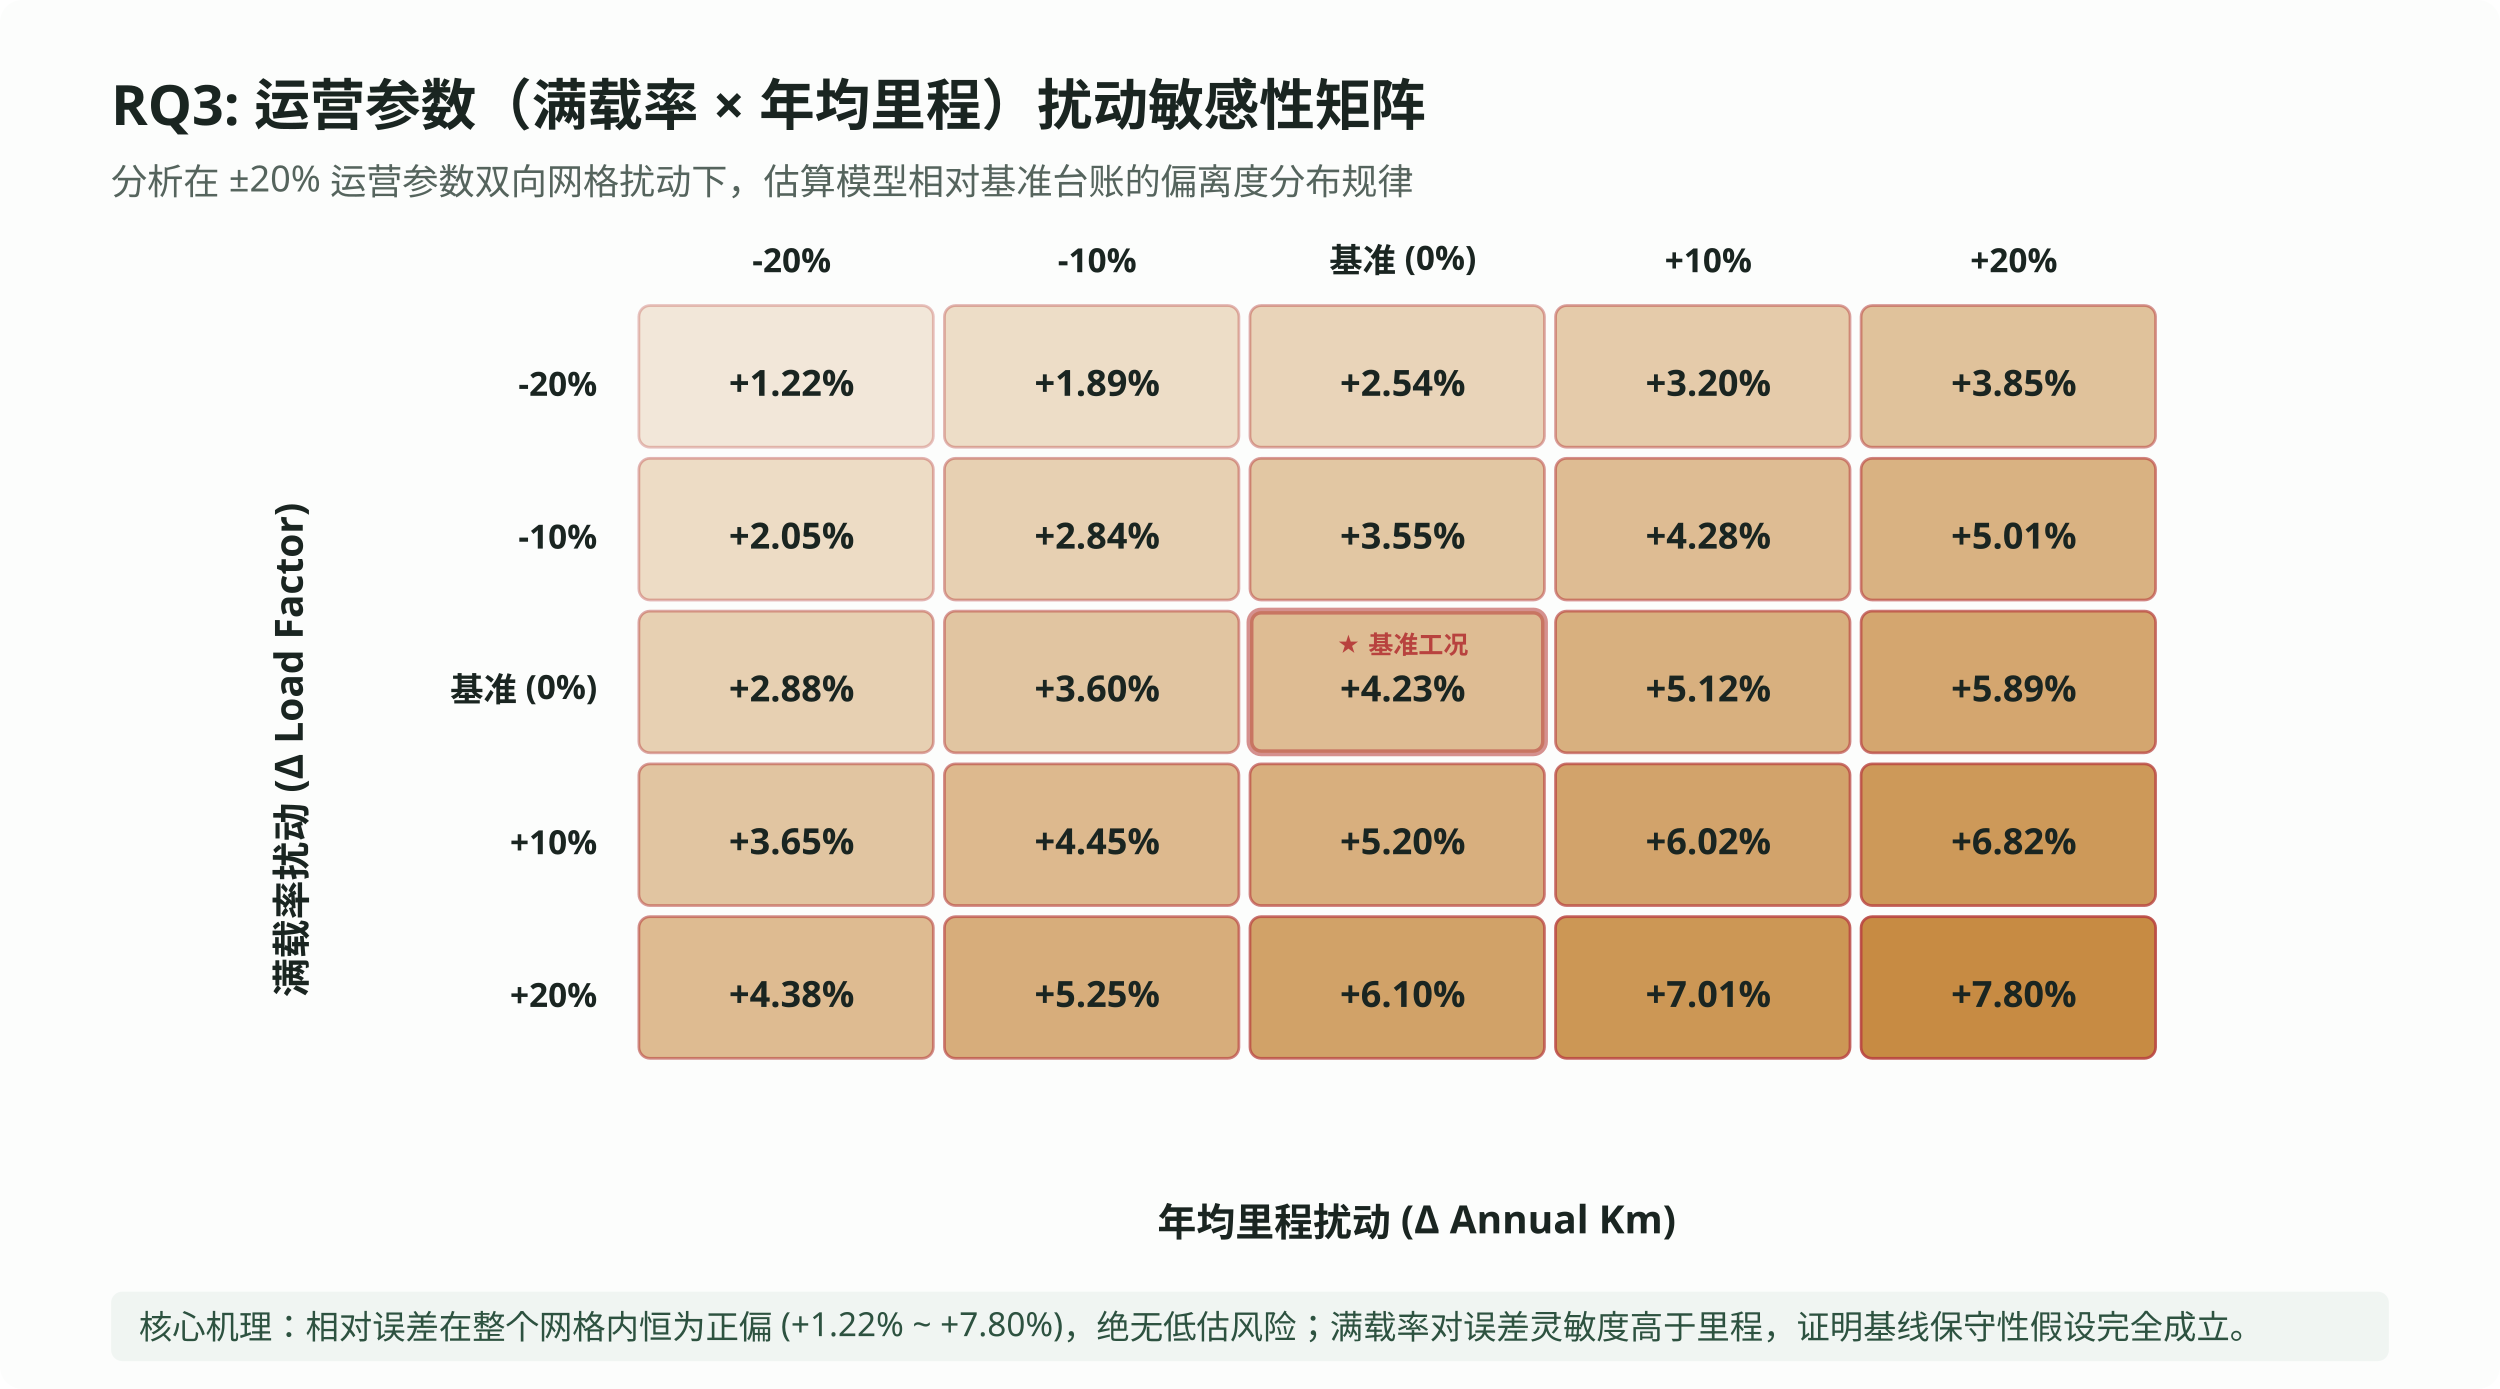
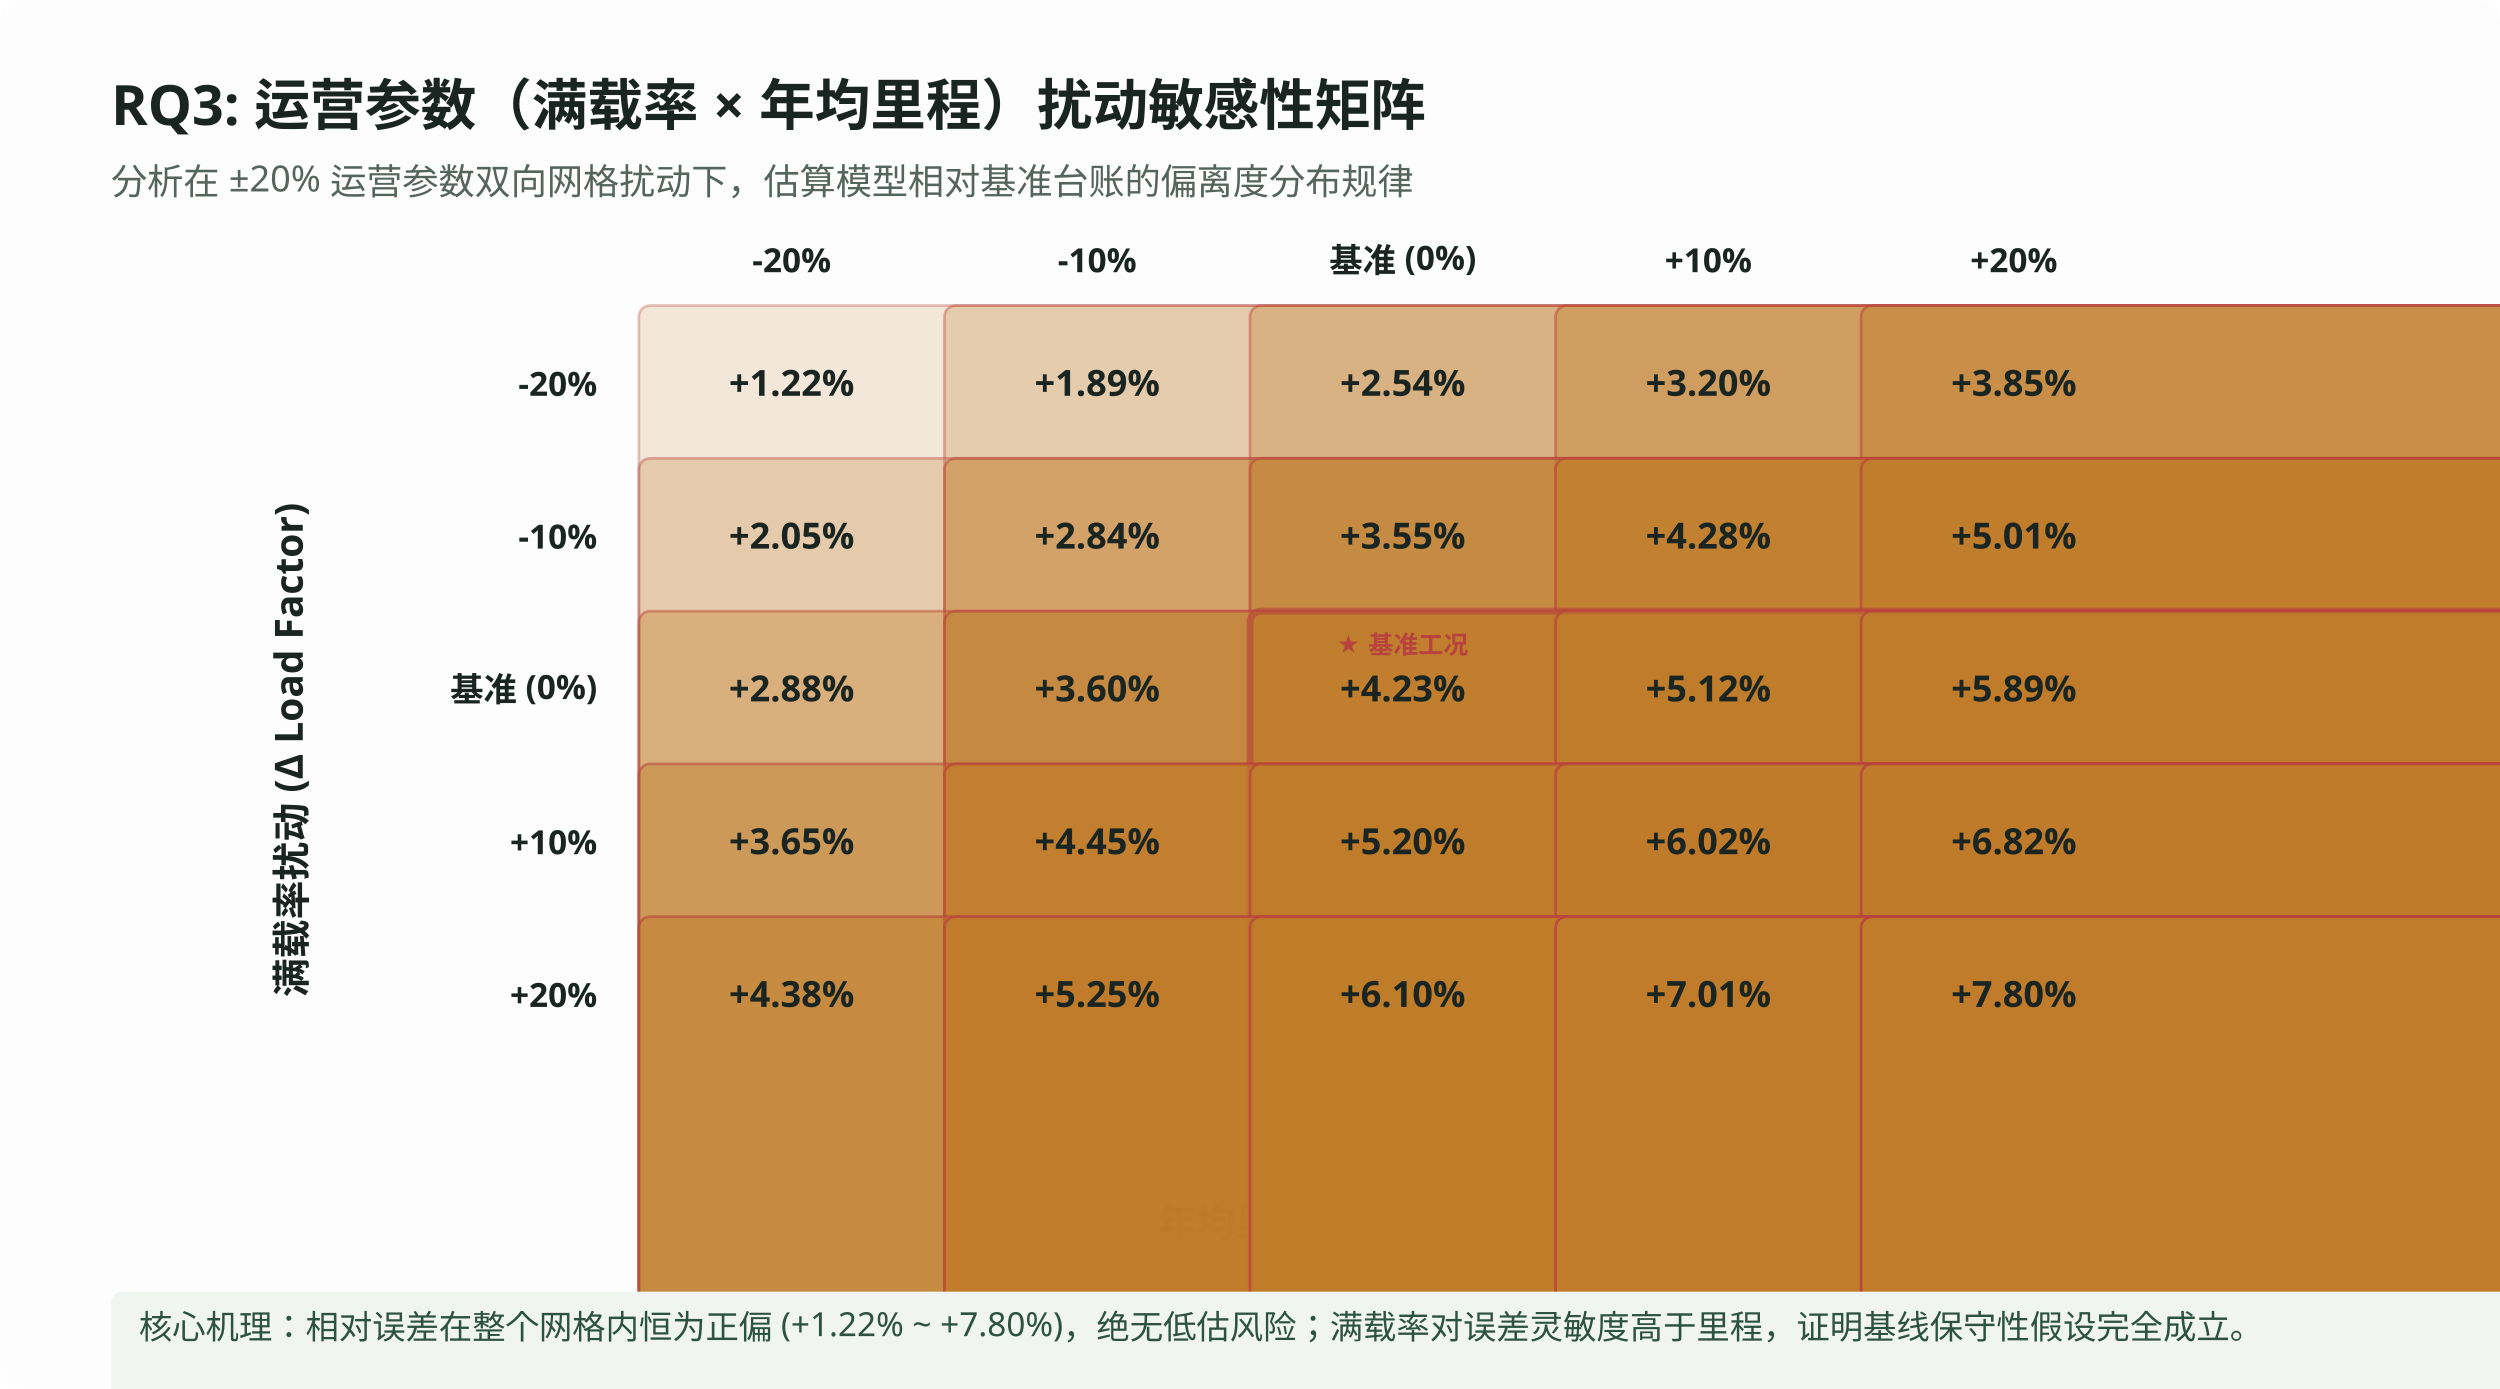
- <svg xmlns="http://www.w3.org/2000/svg" viewBox="0 0 900 500" width="100%" height="100%" style="background:#ffffff; font-family:'Segoe UI', 'PingFang SC', 'Microsoft YaHei', sans-serif;">
+ <svg xmlns="http://www.w3.org/2000/svg" viewBox="0 0 900 500" width="900" height="500" style="background:#ffffff; font-family:'Segoe UI', 'PingFang SC', 'Microsoft YaHei', sans-serif;">
  <rect width="900" height="500" fill="#fcfdfc" rx="8" />
  <text x="40" y="45" font-size="20" font-weight="bold" fill="#1a2521">RQ3: 运营参数（满载率 × 年均里程）扰动敏感性矩阵</text>
  <text x="40" y="70" font-size="13" fill="#55645d">分析在 ±20% 运营参数双向网格扰动下，估算模型相对基准台账的偏离度分布规律</text>
  <text x="110" y="270" font-size="14" font-weight="bold" fill="#1a2521" text-anchor="middle" transform="rotate(-90, 110, 270)">满载率扰动 (Δ Load Factor)</text>
  <text x="510" y="445" font-size="14" font-weight="bold" fill="#1a2521" text-anchor="middle">年均里程扰动 (Δ Annual Km)</text>
  <text x="285.0" y="98" font-size="12" font-weight="600" fill="#1a2521" text-anchor="middle">-20%</text>
  <text x="395.0" y="98" font-size="12" font-weight="600" fill="#1a2521" text-anchor="middle">-10%</text>
  <text x="505.0" y="98" font-size="12" font-weight="600" fill="#1a2521" text-anchor="middle">基准 (0%)</text>
  <text x="615.0" y="98" font-size="12" font-weight="600" fill="#1a2521" text-anchor="middle">+10%</text>
  <text x="725.0" y="98" font-size="12" font-weight="600" fill="#1a2521" text-anchor="middle">+20%</text>
  <text x="215" y="142.5" font-size="12" font-weight="600" fill="#1a2521" text-anchor="end">-20%</text>
-   <rect x="230" y="110" width="106" height="51" fill="rgba(192, 124, 42, 0.17)" stroke="rgba(184, 66, 62, 0.32)" stroke-width="1" rx="4" />
+   <rect x="230" y="110" width="900" height="500" fill="rgba(192, 124, 42, 0.17)" stroke="rgba(184, 66, 62, 0.32)" stroke-width="1" rx="4" />
  <text x="285.0" y="142.5" font-size="13" font-weight="bold" fill="#1a2521" text-anchor="middle">+1.22%</text>
-   <rect x="340" y="110" width="106" height="51" fill="rgba(192, 124, 42, 0.25)" stroke="rgba(184, 66, 62, 0.38)" stroke-width="1" rx="4" />
+   <rect x="340" y="110" width="900" height="500" fill="rgba(192, 124, 42, 0.25)" stroke="rgba(184, 66, 62, 0.38)" stroke-width="1" rx="4" />
  <text x="395.0" y="142.5" font-size="13" font-weight="bold" fill="#1a2521" text-anchor="middle">+1.89%</text>
-   <rect x="450" y="110" width="106" height="51" fill="rgba(192, 124, 42, 0.32)" stroke="rgba(184, 66, 62, 0.43)" stroke-width="1" rx="4" />
+   <rect x="450" y="110" width="900" height="500" fill="rgba(192, 124, 42, 0.32)" stroke="rgba(184, 66, 62, 0.43)" stroke-width="1" rx="4" />
  <text x="505.0" y="142.5" font-size="13" font-weight="bold" fill="#1a2521" text-anchor="middle">+2.54%</text>
-   <rect x="560" y="110" width="106" height="51" fill="rgba(192, 124, 42, 0.39)" stroke="rgba(184, 66, 62, 0.49)" stroke-width="1" rx="4" />
+   <rect x="560" y="110" width="900" height="500" fill="rgba(192, 124, 42, 0.39)" stroke="rgba(184, 66, 62, 0.49)" stroke-width="1" rx="4" />
  <text x="615.0" y="142.5" font-size="13" font-weight="bold" fill="#1a2521" text-anchor="middle">+3.20%</text>
-   <rect x="670" y="110" width="106" height="51" fill="rgba(192, 124, 42, 0.46)" stroke="rgba(184, 66, 62, 0.54)" stroke-width="1" rx="4" />
+   <rect x="670" y="110" width="900" height="500" fill="rgba(192, 124, 42, 0.46)" stroke="rgba(184, 66, 62, 0.54)" stroke-width="1" rx="4" />
  <text x="725.0" y="142.5" font-size="13" font-weight="bold" fill="#1a2521" text-anchor="middle">+3.85%</text>
  <text x="215" y="197.5" font-size="12" font-weight="600" fill="#1a2521" text-anchor="end">-10%</text>
-   <rect x="230" y="165" width="106" height="51" fill="rgba(192, 124, 42, 0.26)" stroke="rgba(184, 66, 62, 0.39)" stroke-width="1" rx="4" />
+   <rect x="230" y="165" width="900" height="500" fill="rgba(192, 124, 42, 0.26)" stroke="rgba(184, 66, 62, 0.39)" stroke-width="1" rx="4" />
  <text x="285.0" y="197.5" font-size="13" font-weight="bold" fill="#1a2521" text-anchor="middle">+2.05%</text>
-   <rect x="340" y="165" width="106" height="51" fill="rgba(192, 124, 42, 0.35)" stroke="rgba(184, 66, 62, 0.46)" stroke-width="1" rx="4" />
+   <rect x="340" y="165" width="900" height="500" fill="rgba(192, 124, 42, 0.35)" stroke="rgba(184, 66, 62, 0.46)" stroke-width="1" rx="4" />
  <text x="395.0" y="197.5" font-size="13" font-weight="bold" fill="#1a2521" text-anchor="middle">+2.84%</text>
-   <rect x="450" y="165" width="106" height="51" fill="rgba(192, 124, 42, 0.42)" stroke="rgba(184, 66, 62, 0.52)" stroke-width="1" rx="4" />
+   <rect x="450" y="165" width="900" height="500" fill="rgba(192, 124, 42, 0.42)" stroke="rgba(184, 66, 62, 0.52)" stroke-width="1" rx="4" />
  <text x="505.0" y="197.5" font-size="13" font-weight="bold" fill="#1a2521" text-anchor="middle">+3.55%</text>
-   <rect x="560" y="165" width="106" height="51" fill="rgba(192, 124, 42, 0.50)" stroke="rgba(184, 66, 62, 0.58)" stroke-width="1" rx="4" />
+   <rect x="560" y="165" width="900" height="500" fill="rgba(192, 124, 42, 0.50)" stroke="rgba(184, 66, 62, 0.58)" stroke-width="1" rx="4" />
  <text x="615.0" y="197.5" font-size="13" font-weight="bold" fill="#1a2521" text-anchor="middle">+4.28%</text>
-   <rect x="670" y="165" width="106" height="51" fill="rgba(192, 124, 42, 0.58)" stroke="rgba(184, 66, 62, 0.64)" stroke-width="1" rx="4" />
+   <rect x="670" y="165" width="900" height="500" fill="rgba(192, 124, 42, 0.58)" stroke="rgba(184, 66, 62, 0.64)" stroke-width="1" rx="4" />
  <text x="725.0" y="197.5" font-size="13" font-weight="bold" fill="#1a2521" text-anchor="middle">+5.01%</text>
  <text x="215" y="252.5" font-size="12" font-weight="600" fill="#1a2521" text-anchor="end">基准 (0%)</text>
-   <rect x="230" y="220" width="106" height="51" fill="rgba(192, 124, 42, 0.35)" stroke="rgba(184, 66, 62, 0.46)" stroke-width="1" rx="4" />
+   <rect x="230" y="220" width="900" height="500" fill="rgba(192, 124, 42, 0.35)" stroke="rgba(184, 66, 62, 0.46)" stroke-width="1" rx="4" />
  <text x="285.0" y="252.5" font-size="13" font-weight="bold" fill="#1a2521" text-anchor="middle">+2.88%</text>
-   <rect x="340" y="220" width="106" height="51" fill="rgba(192, 124, 42, 0.43)" stroke="rgba(184, 66, 62, 0.52)" stroke-width="1" rx="4" />
+   <rect x="340" y="220" width="900" height="500" fill="rgba(192, 124, 42, 0.43)" stroke="rgba(184, 66, 62, 0.52)" stroke-width="1" rx="4" />
  <text x="395.0" y="252.5" font-size="13" font-weight="bold" fill="#1a2521" text-anchor="middle">+3.60%</text>
-   <rect x="450" y="220" width="106" height="51" fill="rgba(192, 124, 42, 0.50)" stroke="rgba(184, 66, 62, 0.58)" stroke-width="2.5" rx="4" />
+   <rect x="450" y="220" width="900" height="500" fill="rgba(192, 124, 42, 0.50)" stroke="rgba(184, 66, 62, 0.58)" stroke-width="2.5" rx="4" />
  <text x="505.0" y="252.5" font-size="13" font-weight="bold" fill="#1a2521" text-anchor="middle">+4.23%</text>
  <text x="505.0" y="235" font-size="9" font-weight="bold" fill="#b8423e" text-anchor="middle">★ 基准工况</text>
-   <rect x="560" y="220" width="106" height="51" fill="rgba(192, 124, 42, 0.59)" stroke="rgba(184, 66, 62, 0.65)" stroke-width="1" rx="4" />
+   <rect x="560" y="220" width="900" height="500" fill="rgba(192, 124, 42, 0.59)" stroke="rgba(184, 66, 62, 0.65)" stroke-width="1" rx="4" />
  <text x="615.0" y="252.5" font-size="13" font-weight="bold" fill="#1a2521" text-anchor="middle">+5.12%</text>
-   <rect x="670" y="220" width="106" height="51" fill="rgba(192, 124, 42, 0.67)" stroke="rgba(184, 66, 62, 0.72)" stroke-width="1" rx="4" />
+   <rect x="670" y="220" width="900" height="500" fill="rgba(192, 124, 42, 0.67)" stroke="rgba(184, 66, 62, 0.72)" stroke-width="1" rx="4" />
  <text x="725.0" y="252.5" font-size="13" font-weight="bold" fill="#1a2521" text-anchor="middle">+5.89%</text>
  <text x="215" y="307.5" font-size="12" font-weight="600" fill="#1a2521" text-anchor="end">+10%</text>
-   <rect x="230" y="275" width="106" height="51" fill="rgba(192, 124, 42, 0.43)" stroke="rgba(184, 66, 62, 0.53)" stroke-width="1" rx="4" />
+   <rect x="230" y="275" width="900" height="500" fill="rgba(192, 124, 42, 0.43)" stroke="rgba(184, 66, 62, 0.53)" stroke-width="1" rx="4" />
  <text x="285.0" y="307.5" font-size="13" font-weight="bold" fill="#1a2521" text-anchor="middle">+3.65%</text>
-   <rect x="340" y="275" width="106" height="51" fill="rgba(192, 124, 42, 0.52)" stroke="rgba(184, 66, 62, 0.60)" stroke-width="1" rx="4" />
+   <rect x="340" y="275" width="900" height="500" fill="rgba(192, 124, 42, 0.52)" stroke="rgba(184, 66, 62, 0.60)" stroke-width="1" rx="4" />
  <text x="395.0" y="307.5" font-size="13" font-weight="bold" fill="#1a2521" text-anchor="middle">+4.45%</text>
-   <rect x="450" y="275" width="106" height="51" fill="rgba(192, 124, 42, 0.60)" stroke="rgba(184, 66, 62, 0.66)" stroke-width="1" rx="4" />
+   <rect x="450" y="275" width="900" height="500" fill="rgba(192, 124, 42, 0.60)" stroke="rgba(184, 66, 62, 0.66)" stroke-width="1" rx="4" />
  <text x="505.0" y="307.5" font-size="13" font-weight="bold" fill="#1a2521" text-anchor="middle">+5.20%</text>
-   <rect x="560" y="275" width="106" height="51" fill="rgba(192, 124, 42, 0.69)" stroke="rgba(184, 66, 62, 0.73)" stroke-width="1" rx="4" />
+   <rect x="560" y="275" width="900" height="500" fill="rgba(192, 124, 42, 0.69)" stroke="rgba(184, 66, 62, 0.73)" stroke-width="1" rx="4" />
  <text x="615.0" y="307.5" font-size="13" font-weight="bold" fill="#1a2521" text-anchor="middle">+6.02%</text>
-   <rect x="670" y="275" width="106" height="51" fill="rgba(192, 124, 42, 0.77)" stroke="rgba(184, 66, 62, 0.80)" stroke-width="1" rx="4" />
+   <rect x="670" y="275" width="900" height="500" fill="rgba(192, 124, 42, 0.77)" stroke="rgba(184, 66, 62, 0.80)" stroke-width="1" rx="4" />
  <text x="725.0" y="307.5" font-size="13" font-weight="bold" fill="#1a2521" text-anchor="middle">+6.82%</text>
  <text x="215" y="362.5" font-size="12" font-weight="600" fill="#1a2521" text-anchor="end">+20%</text>
-   <rect x="230" y="330" width="106" height="51" fill="rgba(192, 124, 42, 0.51)" stroke="rgba(184, 66, 62, 0.59)" stroke-width="1" rx="4" />
+   <rect x="230" y="330" width="900" height="500" fill="rgba(192, 124, 42, 0.51)" stroke="rgba(184, 66, 62, 0.59)" stroke-width="1" rx="4" />
  <text x="285.0" y="362.5" font-size="13" font-weight="bold" fill="#1a2521" text-anchor="middle">+4.38%</text>
-   <rect x="340" y="330" width="106" height="51" fill="rgba(192, 124, 42, 0.61)" stroke="rgba(184, 66, 62, 0.66)" stroke-width="1" rx="4" />
+   <rect x="340" y="330" width="900" height="500" fill="rgba(192, 124, 42, 0.61)" stroke="rgba(184, 66, 62, 0.66)" stroke-width="1" rx="4" />
  <text x="395.0" y="362.5" font-size="13" font-weight="bold" fill="#1a2521" text-anchor="middle">+5.25%</text>
-   <rect x="450" y="330" width="106" height="51" fill="rgba(192, 124, 42, 0.70)" stroke="rgba(184, 66, 62, 0.74)" stroke-width="1" rx="4" />
+   <rect x="450" y="330" width="900" height="500" fill="rgba(192, 124, 42, 0.70)" stroke="rgba(184, 66, 62, 0.74)" stroke-width="1" rx="4" />
  <text x="505.0" y="362.5" font-size="13" font-weight="bold" fill="#1a2521" text-anchor="middle">+6.10%</text>
-   <rect x="560" y="330" width="106" height="51" fill="rgba(192, 124, 42, 0.79)" stroke="rgba(184, 66, 62, 0.82)" stroke-width="1" rx="4" />
+   <rect x="560" y="330" width="900" height="500" fill="rgba(192, 124, 42, 0.79)" stroke="rgba(184, 66, 62, 0.82)" stroke-width="1" rx="4" />
  <text x="615.0" y="362.5" font-size="13" font-weight="bold" fill="#1a2521" text-anchor="middle">+7.01%</text>
-   <rect x="670" y="330" width="106" height="51" fill="rgba(192, 124, 42, 0.88)" stroke="rgba(184, 66, 62, 0.88)" stroke-width="1" rx="4" />
+   <rect x="670" y="330" width="900" height="500" fill="rgba(192, 124, 42, 0.88)" stroke="rgba(184, 66, 62, 0.88)" stroke-width="1" rx="4" />
  <text x="725.0" y="362.5" font-size="13" font-weight="bold" fill="#1a2521" text-anchor="middle">+7.80%</text>
-   <rect x="40" y="465" width="820" height="25" fill="#f0f5f2" rx="4" />
+   <rect x="40" y="465" width="900" height="500" fill="#f0f5f2" rx="4" />
  <text x="50" y="482" font-size="12" fill="#2d5240">核心机理：相对误差在整个网格内恒为正偏 (+1.22% ~ +7.80%)，绝无低估风险；满载率对误差灵敏度高于里程，证明基线保守性假设完全成立。</text>
</svg>
